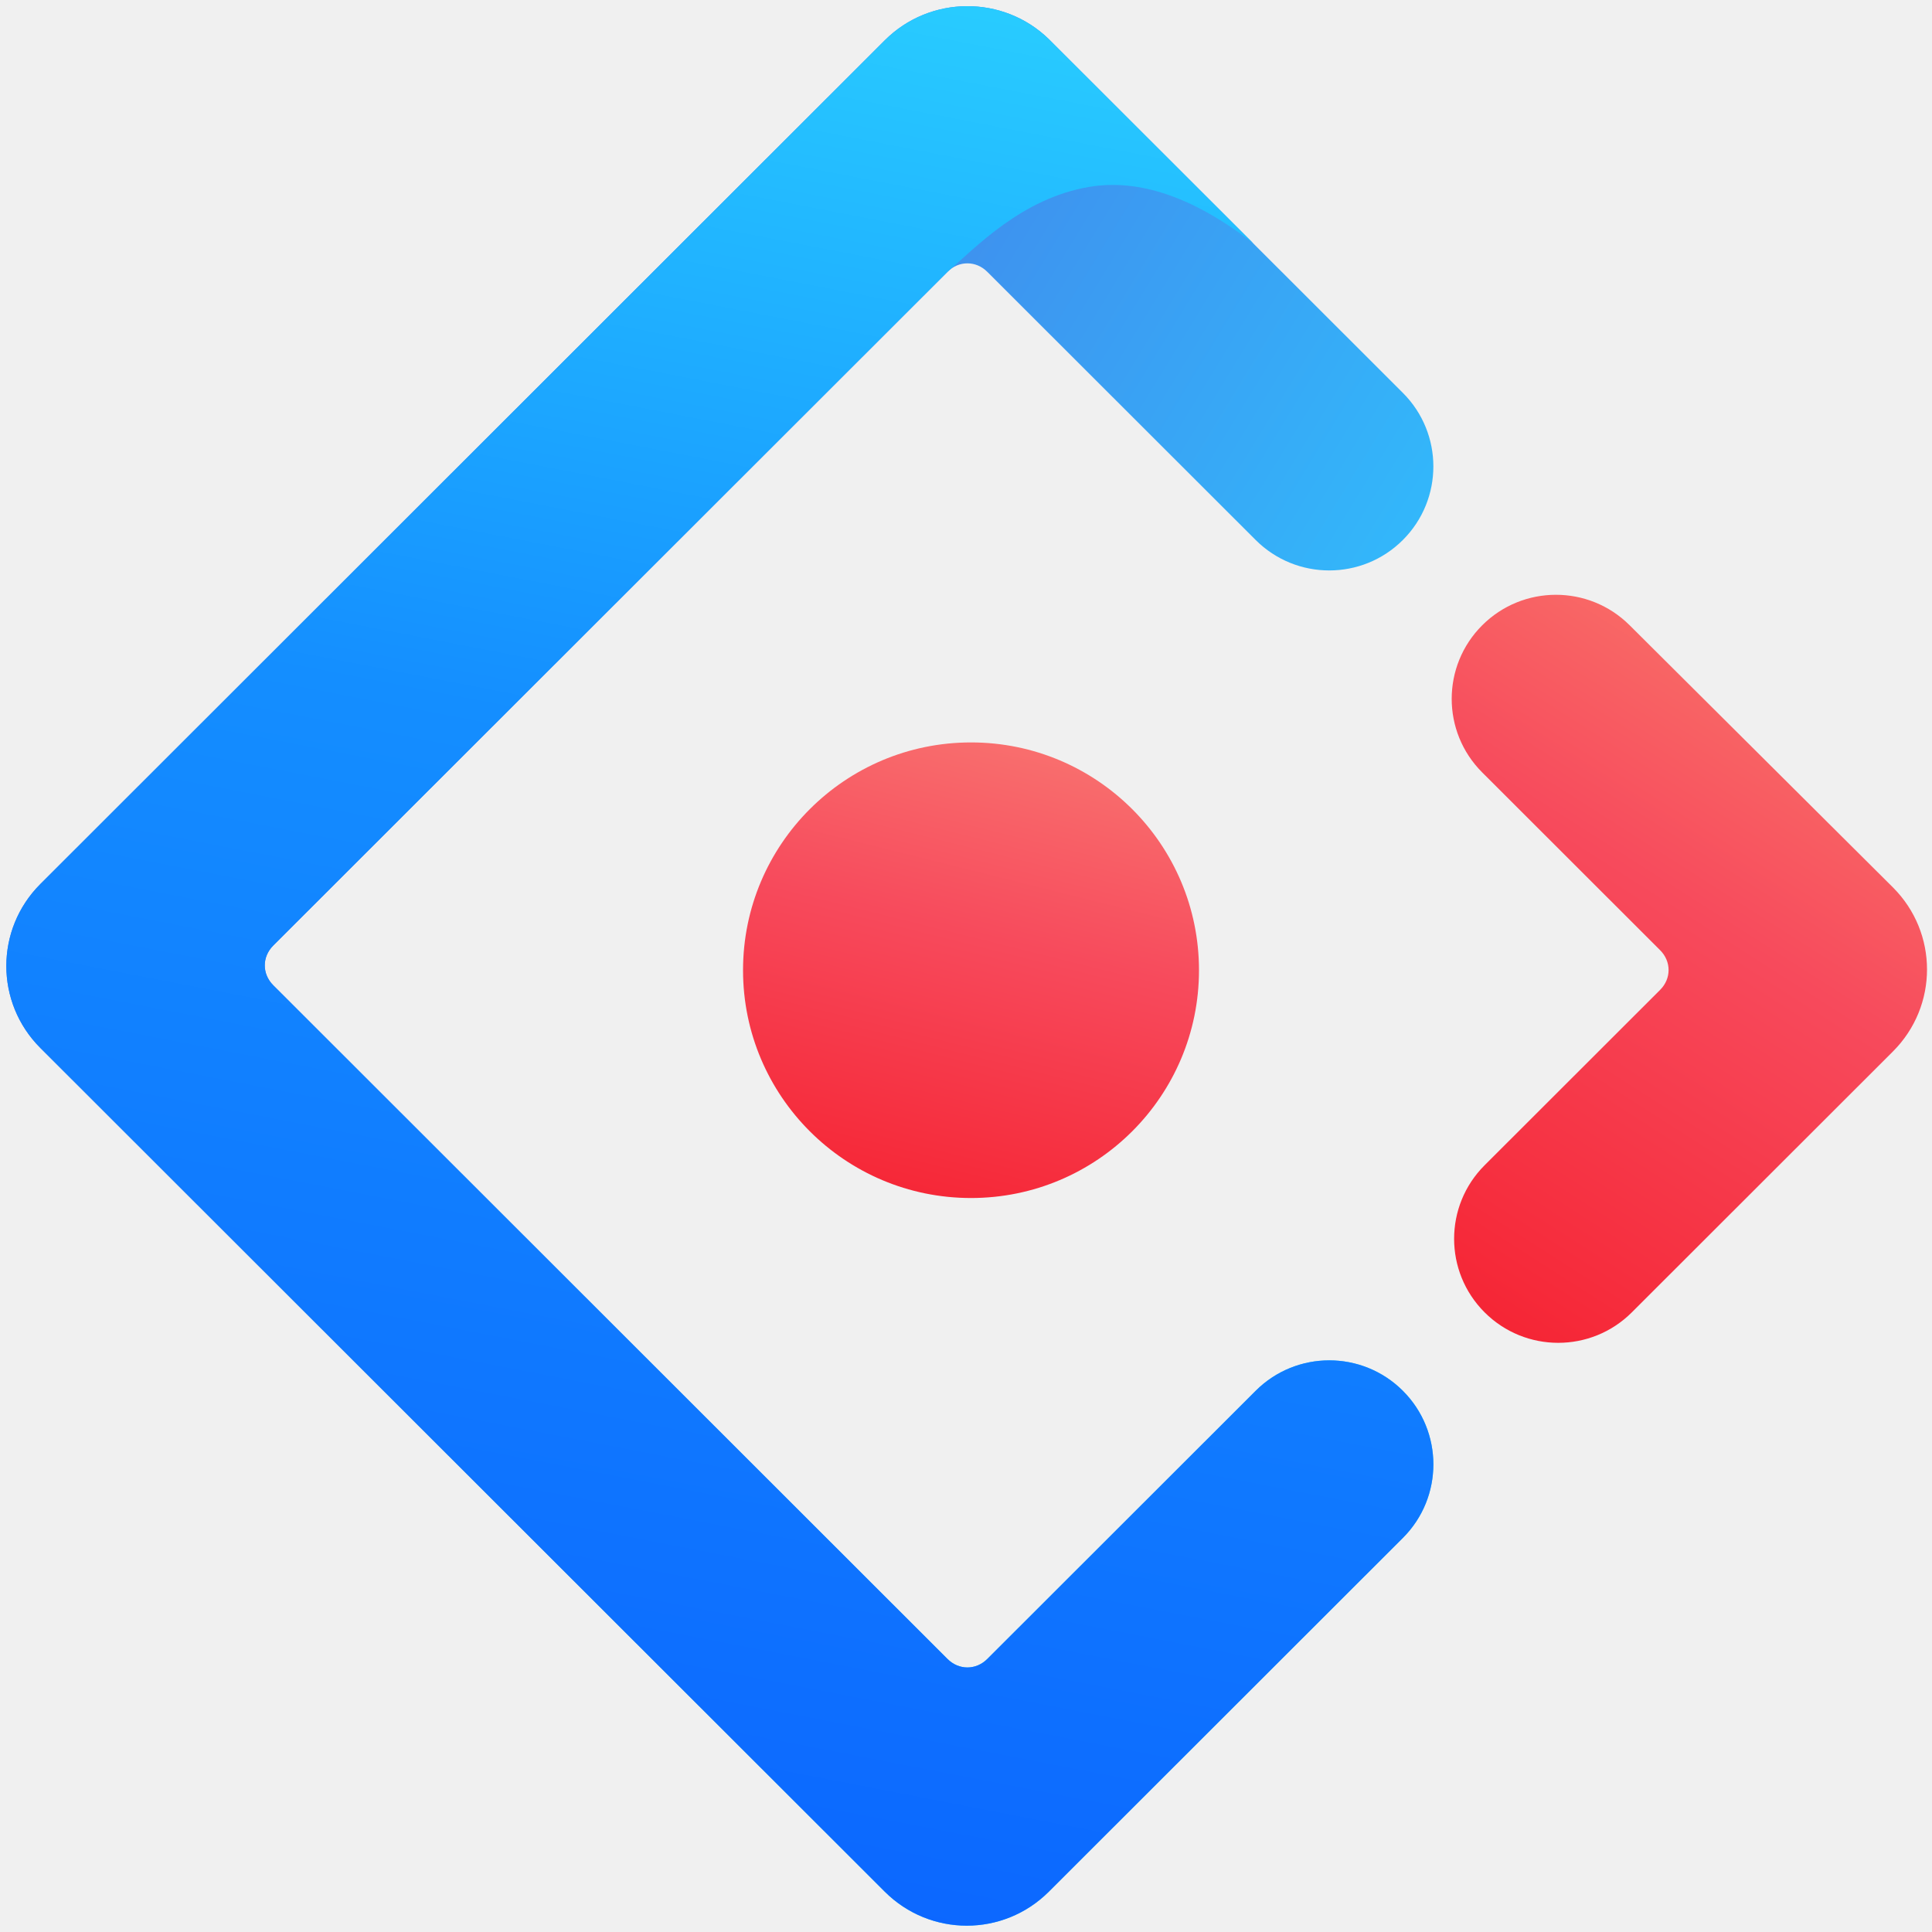
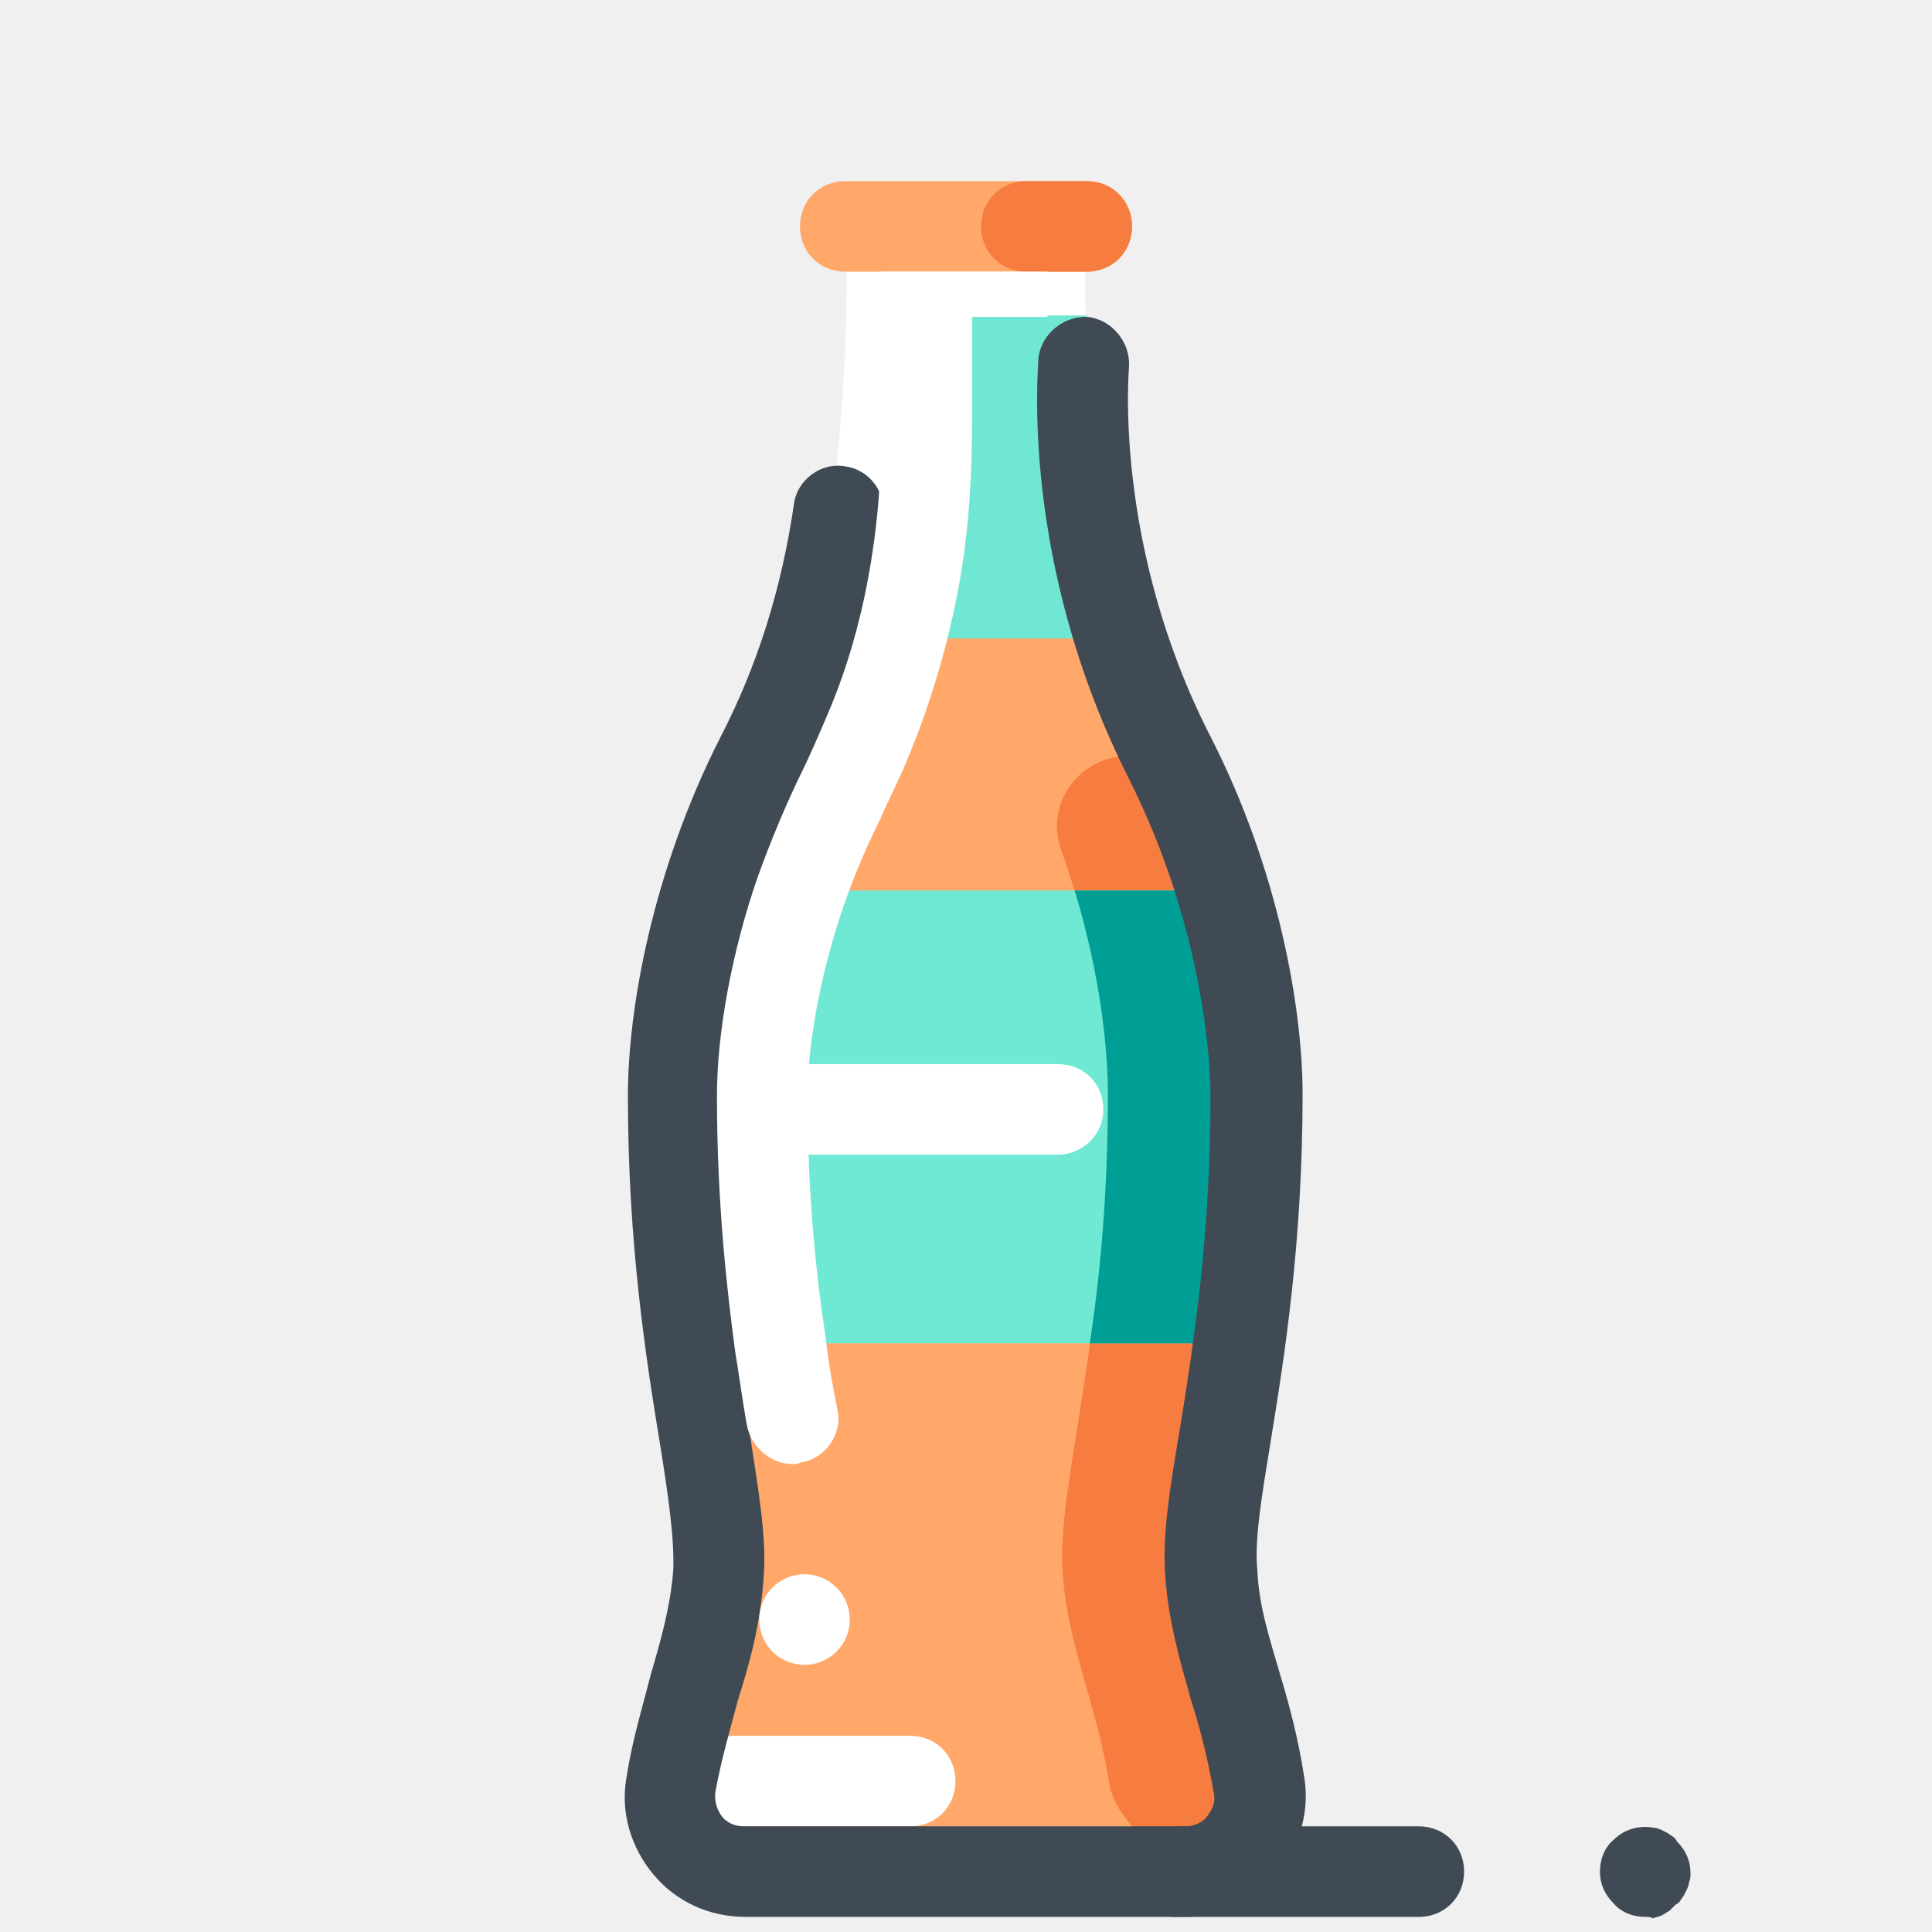
- <svg xmlns="http://www.w3.org/2000/svg" width="200" height="200" version="1.1" viewBox="0 0 200 200">
-   <defs>
-     <linearGradient id="linearGradient-1" x1="62.102%" x2="108.197%" y1="0%" y2="37.864%">
-       <stop offset="0%" stop-color="#4285EB" />
-       <stop offset="100%" stop-color="#2EC7FF" />
-     </linearGradient>
-     <linearGradient id="linearGradient-2" x1="69.644%" x2="54.043%" y1="0%" y2="108.457%">
-       <stop offset="0%" stop-color="#29CDFF" />
-       <stop offset="37.86%" stop-color="#148EFF" />
-       <stop offset="100%" stop-color="#0A60FF" />
-     </linearGradient>
-     <linearGradient id="linearGradient-3" x1="69.691%" x2="16.723%" y1="-12.974%" y2="117.391%">
-       <stop offset="0%" stop-color="#FA816E" />
-       <stop offset="41.473%" stop-color="#F74A5C" />
-       <stop offset="100%" stop-color="#F51D2C" />
-     </linearGradient>
-     <linearGradient id="linearGradient-4" x1="68.128%" x2="30.44%" y1="-35.691%" y2="114.943%">
-       <stop offset="0%" stop-color="#FA8E7D" />
-       <stop offset="51.264%" stop-color="#F74A5C" />
-       <stop offset="100%" stop-color="#F51D2C" />
-     </linearGradient>
-   </defs>
-   <g id="Page-1" fill="none" fill-rule="evenodd" stroke="none" stroke-width="1">
-     <g id="logo" transform="translate(-20, -20)">
-       <g id="Group-28-Copy-5" transform="translate(20, 20)">
-         <g id="Group-27-Copy-3">
-           <g id="Group-25" fill-rule="nonzero">
-             <g id="2">
-               <path id="Shape" fill="url(#linearGradient-1)" d="M91.588,4.177 L4.18,91.513 C-0.519,96.208 -0.519,103.792 4.18,108.487 L91.588,195.823 C96.287,200.519 103.877,200.519 108.577,195.823 L145.225,159.205 C149.434,155 149.434,148.182 145.225,143.977 C141.017,139.772 134.194,139.772 129.985,143.977 L102.202,171.737 C101.032,172.906 99.257,172.906 98.088,171.737 L28.286,101.993 C27.116,100.824 27.116,99.051 28.286,97.882 L98.088,28.138 C99.257,26.969 101.032,26.969 102.202,28.138 L129.985,55.898 C134.194,60.103 141.017,60.103 145.225,55.898 C149.434,51.693 149.434,44.876 145.225,40.671 L108.581,4.056 C103.862,-0.538 96.269,-0.501 91.588,4.177 Z" />
-               <path id="Shape" fill="url(#linearGradient-2)" d="M91.588,4.177 L4.18,91.513 C-0.519,96.208 -0.519,103.792 4.18,108.487 L91.588,195.823 C96.287,200.519 103.877,200.519 108.577,195.823 L145.225,159.205 C149.434,155 149.434,148.182 145.225,143.977 C141.017,139.772 134.194,139.772 129.985,143.977 L102.202,171.737 C101.032,172.906 99.257,172.906 98.088,171.737 L28.286,101.993 C27.116,100.824 27.116,99.051 28.286,97.882 L98.088,28.138 C101,25.627 105.752,20.542 112.73,19.352 C117.916,18.469 123.585,20.414 129.739,25.189 C125.625,21.078 118.572,14.034 108.581,4.056 C103.862,-0.538 96.269,-0.501 91.588,4.177 Z" />
-             </g>
-             <path id="Shape" fill="url(#linearGradient-3)" d="M153.686,135.855 C157.894,140.06 164.717,140.06 168.926,135.855 L195.96,108.843 C200.659,104.147 200.659,96.564 195.961,91.869 L168.691,64.718 C164.472,60.518 157.647,60.524 153.436,64.732 C149.227,68.937 149.227,75.754 153.436,79.959 L171.854,98.362 C173.024,99.531 173.024,101.305 171.854,102.473 L153.686,120.627 C149.477,124.832 149.477,131.65 153.686,135.855 Z" />
-           </g>
-           <ellipse id="Combined-Shape" cx="100.519" cy="100.437" fill="url(#linearGradient-4)" rx="23.6" ry="23.581" />
-         </g>
-       </g>
-     </g>
-   </g>
+ <svg xmlns="http://www.w3.org/2000/svg" t="1687365316391" class="icon" viewBox="0 0 1024 1024" version="1.1" p-id="1609" width="48" height="48">
+   <path d="M643.2 833.6c-2.4-45.6 24-124 24-253.6 0-36-9.6-106.4-46.4-178.4C565.6 291.2 576 112 576 112H448s10.4 179.2-45.6 289.6c-36.8 72-46.4 142.4-46.4 178.4 0 129.6 27.2 208 24 253.6-2.4 39.2-17.6 68-24.8 112.8-4 24 15.2 46.4 39.2 46.4H628.8c24.8 0 43.2-22.4 39.2-46.4-7.2-44.8-22.4-73.6-24.8-112.8z" fill="#FFFFFF" p-id="1610" />
+   <path d="M668 945.6c-7.2-44-22.4-73.6-24.8-112.8-2.4-45.6 24-124 24-253.6 0-36-15.2-104-46.4-178.4-32-62.4-42.4-172-44.8-233.6H496l-4.8 93.6c-0.8 23.2-47.2-20-51.2 8-6.4 45.6-18.4 92.8-37.6 132-30.4 74.4-46.4 142.4-46.4 178.4 0 129.6 27.2 208 24 253.6-2.4 39.2-17.6 68-24.8 112.8-4 24 15.2 46.4 39.2 46.4H628.8c24.8 0 43.2-22.4 39.2-46.4z" fill="#70E7D2" p-id="1611" />
+   <path d="M643.2 833.6c-2.4-45.6 24-124 24-253.6 0-36-9.6-106.4-46.4-178.4l-25.6-63.2H428.8l-25.6 63.2c-36.8 72-46.4 142.4-46.4 178.4 0 129.6 27.2 208 24 253.6-2.4 39.2-17.6 68-24.8 112.8-4 24 15.2 46.4 39.2 46.4H628.8c24.8 0 43.2-22.4 39.2-46.4-7.2-44.8-22.4-73.6-24.8-112.8z" fill="#FFA869" p-id="1612" />
+   <path d="M482.4 968H388.8c-13.6 0-24-10.4-24-24s10.4-24 24-24h93.6c13.6 0 24 10.4 24 24s-10.4 24-24 24z" fill="#FFFFFF" p-id="1613" />
+   <path d="M668 945.6c-7.2-44-22.4-73.6-24.8-112.8-2.4-45.6 24-124 24-253.6 0-32.8-8-92.8-36-156.8-5.6-13.6-19.2-21.6-33.6-21.6-25.6 0-44 25.6-35.2 49.6 19.2 53.6 24.8 101.6 24.8 128.8 0 129.6-27.2 208-24 253.6 2.4 39.2 17.6 68 24.8 112.8 4 24 40.8 46.4 40.8 46.4 24.8 0 43.2-22.4 39.2-46.4z" fill="#F77C3F" p-id="1614" />
+   <path d="M356.8 580c0 52 4 95.2 9.6 132h292c4.8-36.8 9.6-80 9.6-132 0-24-4-63.2-17.6-108H374.4c-13.6 44.8-17.6 84-17.6 108z" fill="#70E9D4" p-id="1615" />
+   <path d="M649.6 472h-80c13.6 44.8 17.6 84 17.6 108 0 52-4 95.2-9.6 132h80c4.8-36.8 9.6-80 9.6-132 0-24-4-63.2-17.6-108z" fill="#009F96" p-id="1616" />
+   <path d="M628.8 1016H395.2c-19.2 0-36.8-8-48.8-22.4-12-14.4-17.6-32.8-14.4-51.2 3.2-20.8 8.8-38.4 12.8-54.4 5.6-19.2 10.4-36 12-55.2 0.8-16-2.4-39.2-7.2-68.8-7.2-44-16.8-104.8-16.8-183.2 0-45.6 12.8-118.4 48.8-189.6 20-38.4 32.8-80 39.2-124 1.6-12.8 14.4-22.4 27.2-20 12.8 1.6 22.4 14.4 20 27.2-7.2 48.8-22.4 95.2-44 138.4-41.6 81.6-43.2 153.6-43.2 168 0 74.4 8.8 130.4 16 175.2 4.8 32 9.6 57.6 8 79.2-1.6 24.8-7.2 45.6-13.6 65.6-4 15.2-8.8 31.2-12 48.8-0.8 6.4 1.6 10.4 3.2 12.8 1.6 2.4 5.6 5.6 12 5.6h233.6c6.4 0 10.4-3.2 12-5.6 1.6-2.4 4.8-6.4 3.2-12.8-3.2-18.4-7.2-33.6-12-48.8-5.6-20-12-41.6-13.6-65.6-1.6-21.6 2.4-46.4 8-79.2 7.2-44.8 16-101.6 16-175.2 0-13.6-2.4-86.4-43.2-168-58.4-115.2-48-218.4-48-223.2 1.6-12.8 13.6-22.4 26.4-21.6 12.8 1.6 22.4 13.6 21.6 26.4 0 0.8-8.8 94.4 43.2 196 36 70.4 48.8 144 48.8 189.6 0 78.4-9.6 139.2-16.8 183.2-4.8 29.6-8.8 52.8-7.2 68.8 0.8 19.2 6.4 36 12 55.2 4.8 16 9.6 33.6 12.8 54.4 3.2 18.4-2.4 37.6-14.4 51.2-11.2 15.2-28.8 23.2-48 23.2z" fill="#3F4A54" p-id="1617" />
+   <path d="M576 144H448c-13.6 0-24-10.4-24-24s10.4-24 24-24h128c13.6 0 24 10.4 24 24s-10.4 24-24 24z" fill="#FFA869" p-id="1618" />
+   <path d="M576 144h-32c-13.6 0-24-10.4-24-24s10.4-24 24-24h32c13.6 0 24 10.4 24 24s-10.4 24-24 24z" fill="#F77C3F" p-id="1619" />
+   <path d="M560.8 612H404.8c-13.6 0-24-10.4-24-24s10.4-24 24-24h156c13.6 0 24 10.4 24 24s-11.2 24-24 24z" fill="#FFFFFF" p-id="1620" />
+   <path d="M420 776c-11.2 0-21.6-8.8-24-20-2.4-12.8-4-25.6-6.4-40-4-30.4-9.6-76.8-9.6-135.2 0-33.6 8-76.8 21.6-116 6.4-17.6 13.6-35.2 21.6-52 5.6-11.2 10.4-22.4 15.2-33.6 9.6-22.4 16.8-46.4 21.6-72 4.8-25.6 7.2-52 7.2-82.4V144h88v24h-40v56c0 33.6-2.4 63.2-8 92-5.6 28-13.6 55.2-24 80.8-4.8 12.8-11.2 24.8-16.8 37.6-7.2 14.4-13.6 29.6-19.2 45.6-17.6 51.2-19.2 89.6-19.2 100 0 54.4 4.8 97.6 9.6 128.8 1.6 14.4 4 27.2 6.4 39.2 2.4 12.8-7.2 25.6-20 27.2-0.8 0.8-2.4 0.8-4 0.8z" fill="#FFFFFF" p-id="1621" />
+   <path d="M752 1016H623.2c-13.6 0-24-10.4-24-24s10.4-24 24-24H752c13.6 0 24 10.4 24 24s-10.4 24-24 24z" fill="#3F4A54" p-id="1622" />
+   <path d="M872 1016c-6.4 0-12.8-2.4-16.8-7.2-4.8-4.8-7.2-10.4-7.2-16.8s2.4-12.8 7.2-16.8c5.6-5.6 13.6-8 21.6-6.4 1.6 0 3.2 0.8 4.8 1.6 1.6 0.8 3.2 1.6 4 2.4 1.6 0.8 2.4 1.6 3.2 3.2 4.8 4.8 7.2 10.4 7.2 16.8 0 1.6 0 3.2-0.8 4.8 0 1.6-0.8 3.2-1.6 4.8-0.8 1.6-1.6 3.2-2.4 4-0.8 1.6-1.6 2.4-3.2 3.2l-3.2 3.2c-1.6 0.8-2.4 1.6-4 2.4-1.6 0.8-3.2 0.8-4.8 1.6-0.8-0.8-2.4-0.8-4-0.8z" fill="#3F4A54" p-id="1623" />
+   <path d="M426.4 858.4m-24 0a24 24 0 1 0 48 0 24 24 0 1 0-48 0Z" fill="#FFFFFF" p-id="1624" />
</svg>
